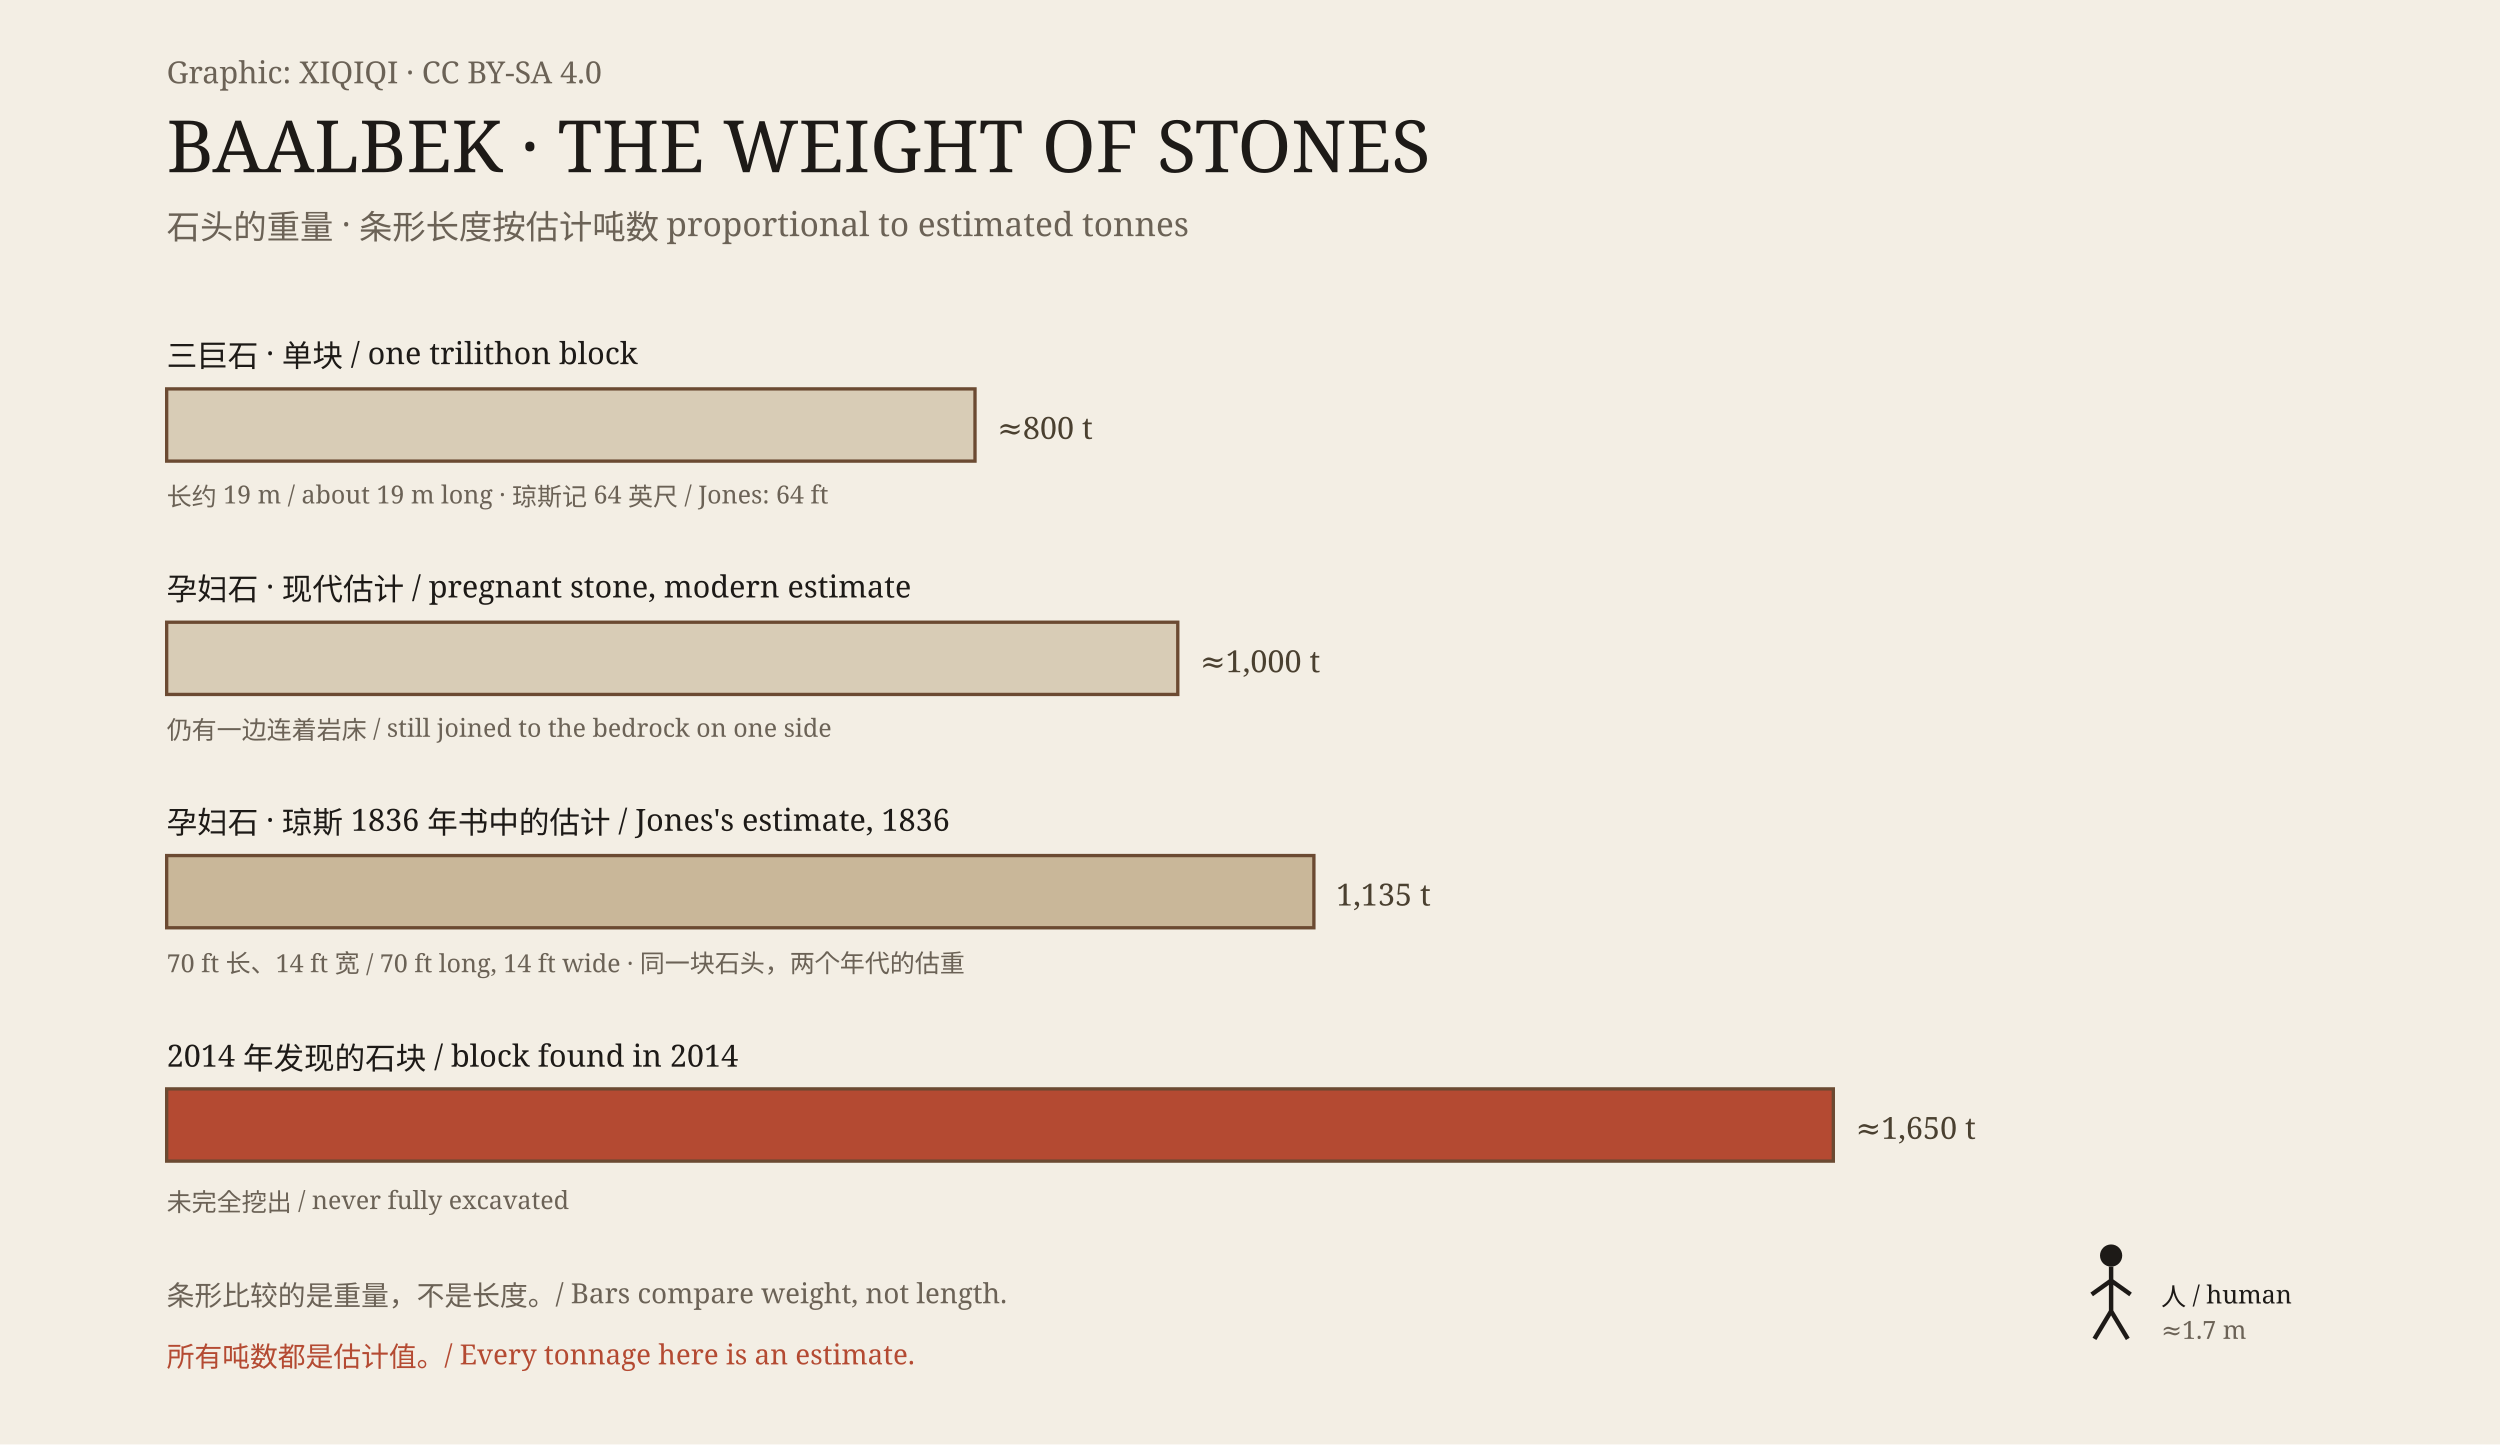
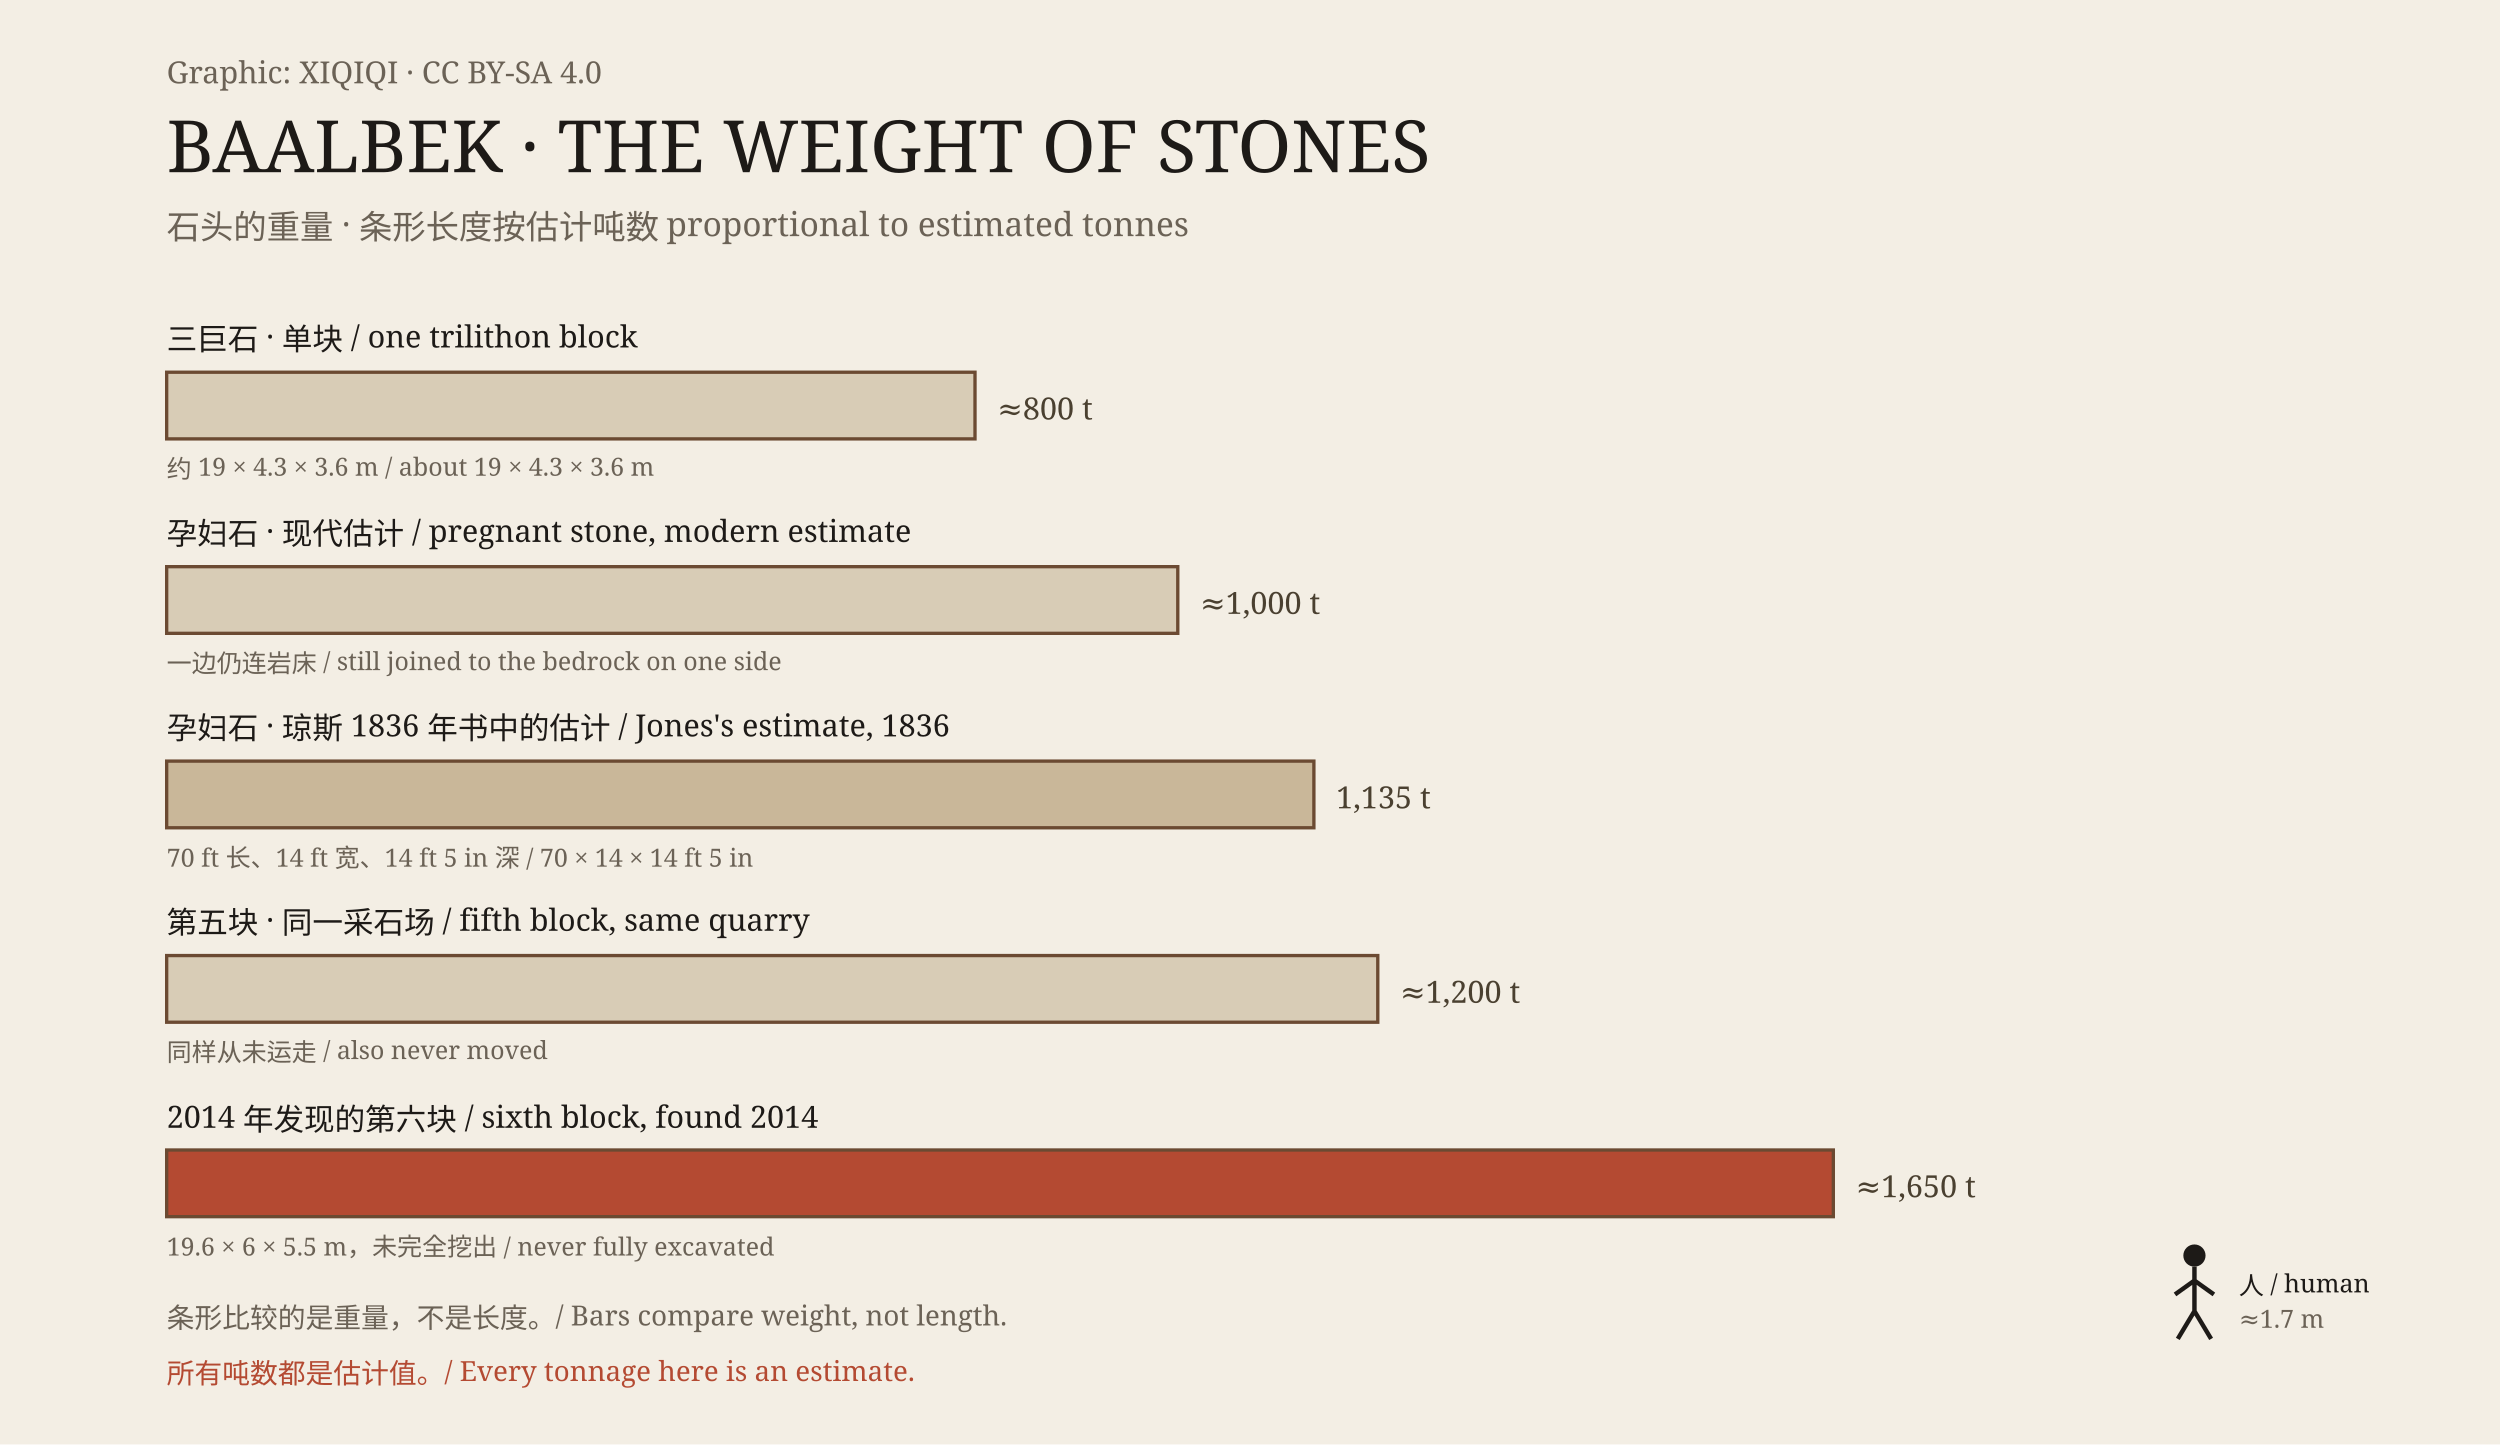
<svg xmlns="http://www.w3.org/2000/svg" viewBox="0 0 900 520" role="img" aria-labelledby="title desc">
  <rect width="900" height="520" fill="#F3EEE4" />
  <text x="60" y="30" font-family="Georgia, serif" font-size="11" fill="#6B6256">Graphic: XIQIQI · CC BY-SA 4.0</text>
  <text x="60" y="62" font-family="Georgia, serif" font-size="26" fill="#1D1A17">BAALBEK · THE WEIGHT OF STONES</text>
  <text x="60" y="86" font-family="Georgia, serif" font-size="12" fill="#6B6256">石头的重量 · 条形长度按估计吨数 proportional to estimated tonnes</text>
  <g font-family="Georgia, serif">
-     <text x="60" y="132" font-size="11" fill="#1D1A17">三巨石 · 单块 / one trilithon block</text>
-     <rect x="60" y="140" width="291" height="26" fill="#D8CCB6" stroke="#6B4A32" stroke-width="1.2" />
-     <text x="359" y="158" font-size="11" fill="#4A4030">≈800 t</text>
-     <text x="60" y="182" font-size="9" fill="#6B6256">长约 19 m / about 19 m long · 琼斯记 64 英尺 / Jones: 64 ft</text>
-     <text x="60" y="216" font-size="11" fill="#1D1A17">孕妇石 · 现代估计 / pregnant stone, modern estimate</text>
-     <rect x="60" y="224" width="364" height="26" fill="#D8CCB6" stroke="#6B4A32" stroke-width="1.2" />
-     <text x="432" y="242" font-size="11" fill="#4A4030">≈1,000 t</text>
-     <text x="60" y="266" font-size="9" fill="#6B6256">仍有一边连着岩床 / still joined to the bedrock on one side</text>
-     <text x="60" y="300" font-size="11" fill="#1D1A17">孕妇石 · 琼斯 1836 年书中的估计 / Jones's estimate, 1836</text>
-     <rect x="60" y="308" width="413" height="26" fill="#C9B799" stroke="#6B4A32" stroke-width="1.2" />
-     <text x="481" y="326" font-size="11" fill="#4A4030">1,135 t</text>
-     <text x="60" y="350" font-size="9" fill="#6B6256">70 ft 长、14 ft 宽 / 70 ft long, 14 ft wide · 同一块石头，两个年代的估重</text>
-     <text x="60" y="384" font-size="11" fill="#1D1A17">2014 年发现的石块 / block found in 2014</text>
-     <rect x="60" y="392" width="600" height="26" fill="#B44A32" stroke="#6B4A32" stroke-width="1.2" />
-     <text x="668" y="410" font-size="11" fill="#4A4030">≈1,650 t</text>
-     <text x="60" y="436" font-size="9" fill="#6B6256">未完全挖出 / never fully excavated</text>
+     <text x="60" y="126" font-size="11" fill="#1D1A17">三巨石 · 单块 / one trilithon block</text>
+     <rect x="60" y="134" width="291" height="24" fill="#D8CCB6" stroke="#6B4A32" stroke-width="1.2" />
+     <text x="359" y="151" font-size="11" fill="#4A4030">≈800 t</text>
+     <text x="60" y="172" font-size="9" fill="#6B6256">约 19 × 4.3 × 3.6 m / about 19 × 4.3 × 3.6 m</text>
+     <text x="60" y="196" font-size="11" fill="#1D1A17">孕妇石 · 现代估计 / pregnant stone, modern estimate</text>
+     <rect x="60" y="204" width="364" height="24" fill="#D8CCB6" stroke="#6B4A32" stroke-width="1.2" />
+     <text x="432" y="221" font-size="11" fill="#4A4030">≈1,000 t</text>
+     <text x="60" y="242" font-size="9" fill="#6B6256">一边仍连岩床 / still joined to the bedrock on one side</text>
+     <text x="60" y="266" font-size="11" fill="#1D1A17">孕妇石 · 琼斯 1836 年书中的估计 / Jones's estimate, 1836</text>
+     <rect x="60" y="274" width="413" height="24" fill="#C9B799" stroke="#6B4A32" stroke-width="1.2" />
+     <text x="481" y="291" font-size="11" fill="#4A4030">1,135 t</text>
+     <text x="60" y="312" font-size="9" fill="#6B6256">70 ft 长、14 ft 宽、14 ft 5 in 深 / 70 × 14 × 14 ft 5 in</text>
+     <text x="60" y="336" font-size="11" fill="#1D1A17">第五块 · 同一采石场 / fifth block, same quarry</text>
+     <rect x="60" y="344" width="436" height="24" fill="#D8CCB6" stroke="#6B4A32" stroke-width="1.2" />
+     <text x="504" y="361" font-size="11" fill="#4A4030">≈1,200 t</text>
+     <text x="60" y="382" font-size="9" fill="#6B6256">同样从未运走 / also never moved</text>
+     <text x="60" y="406" font-size="11" fill="#1D1A17">2014 年发现的第六块 / sixth block, found 2014</text>
+     <rect x="60" y="414" width="600" height="24" fill="#B44A32" stroke="#6B4A32" stroke-width="1.2" />
+     <text x="668" y="431" font-size="11" fill="#4A4030">≈1,650 t</text>
+     <text x="60" y="452" font-size="9" fill="#6B6256">19.6 × 6 × 5.5 m，未完全挖出 / never fully excavated</text>
  </g>
  <g>
-     <circle cx="760" cy="452" r="4" fill="#1D1A17" />
-     <path d="M760 456 V 472 M760 461 L 753 466 M760 461 L 767 466 M760 472 L 754 482 M760 472 L 766 482" stroke="#1D1A17" stroke-width="1.6" />
-     <text x="778" y="470" font-family="Georgia, serif" font-size="9" fill="#1D1A17">人 / human</text>
-     <text x="778" y="482" font-family="Georgia, serif" font-size="9" fill="#6B6256">≈1.7 m</text>
+     <circle cx="790" cy="452" r="4" fill="#1D1A17" />
+     <path d="M790 456 V 472 M790 461 L 783 466 M790 461 L 797 466 M790 472 L 784 482 M790 472 L 796 482" stroke="#1D1A17" stroke-width="1.6" />
+     <text x="806" y="466" font-family="Georgia, serif" font-size="9" fill="#1D1A17">人 / human</text>
+     <text x="806" y="478" font-family="Georgia, serif" font-size="9" fill="#6B6256">≈1.7 m</text>
  </g>
  <g font-family="Georgia, serif" font-size="10" fill="#6B6256">
-     <text x="60" y="470">条形比较的是重量，不是长度。/ Bars compare weight, not length.</text>
-     <text x="60" y="492" fill="#B44A32">所有吨数都是估计值。/ Every tonnage here is an estimate.</text>
+     <text x="60" y="478">条形比较的是重量，不是长度。/ Bars compare weight, not length.</text>
+     <text x="60" y="498" fill="#B44A32">所有吨数都是估计值。/ Every tonnage here is an estimate.</text>
  </g>
</svg>
